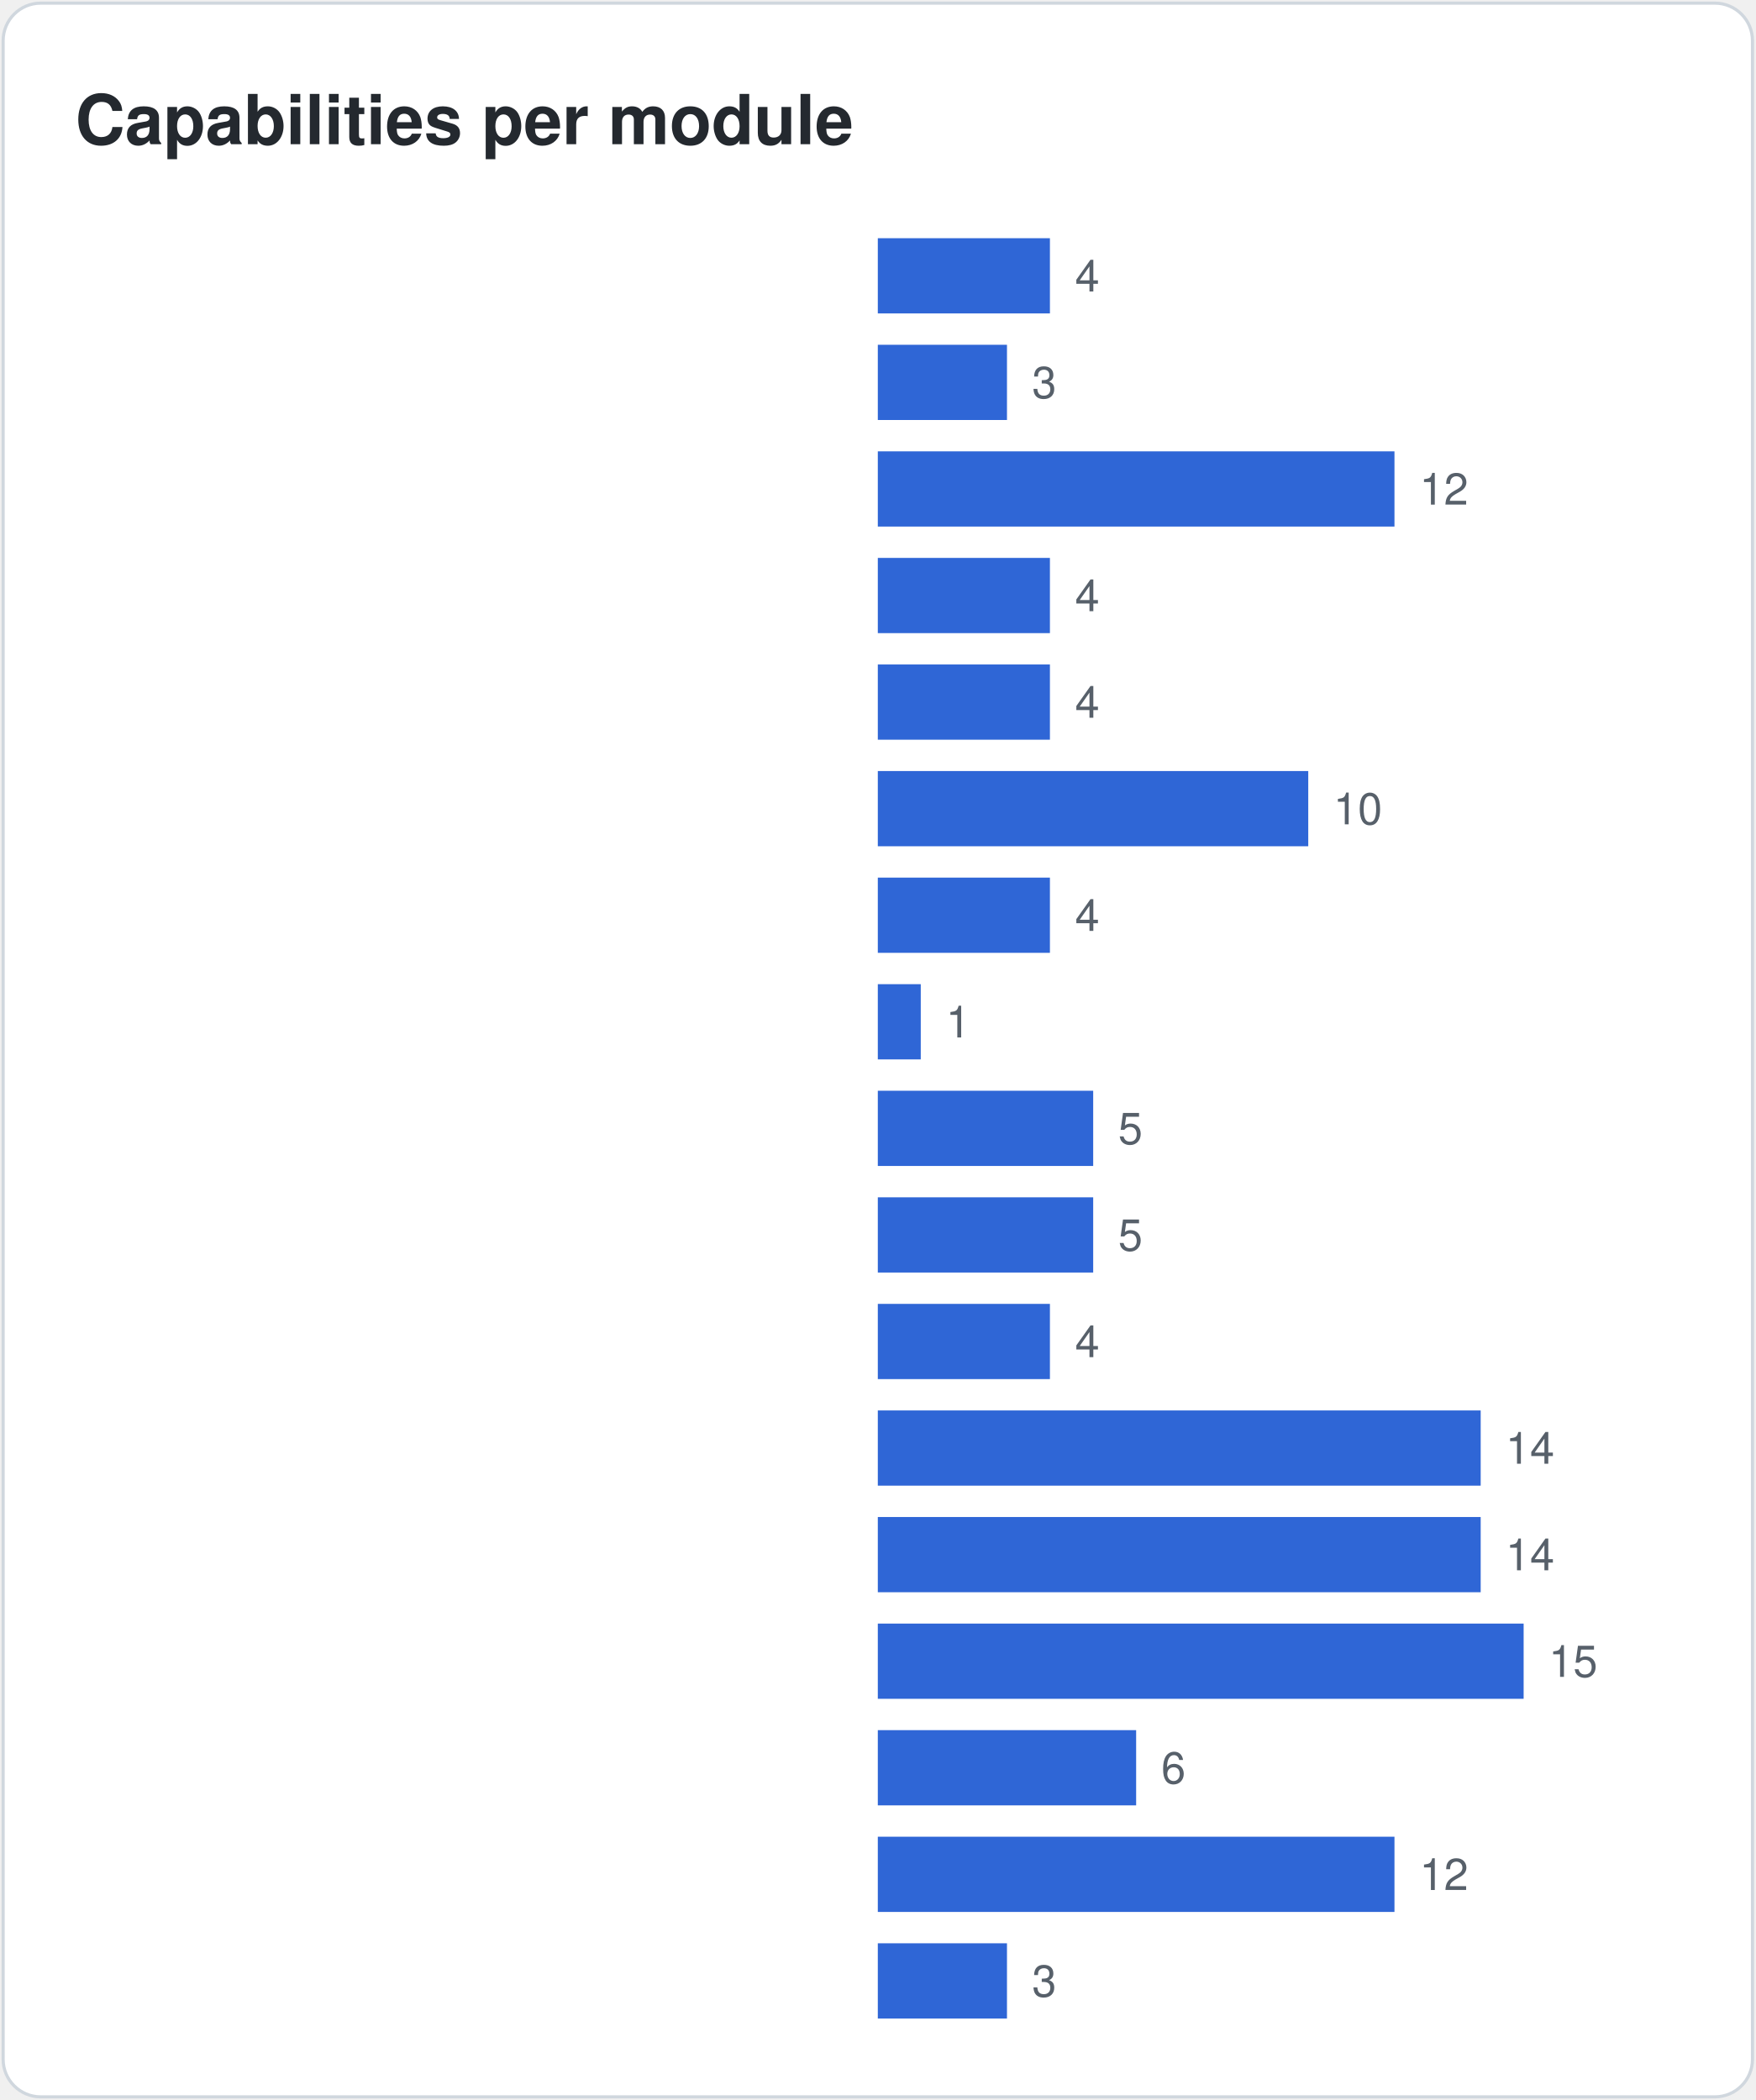
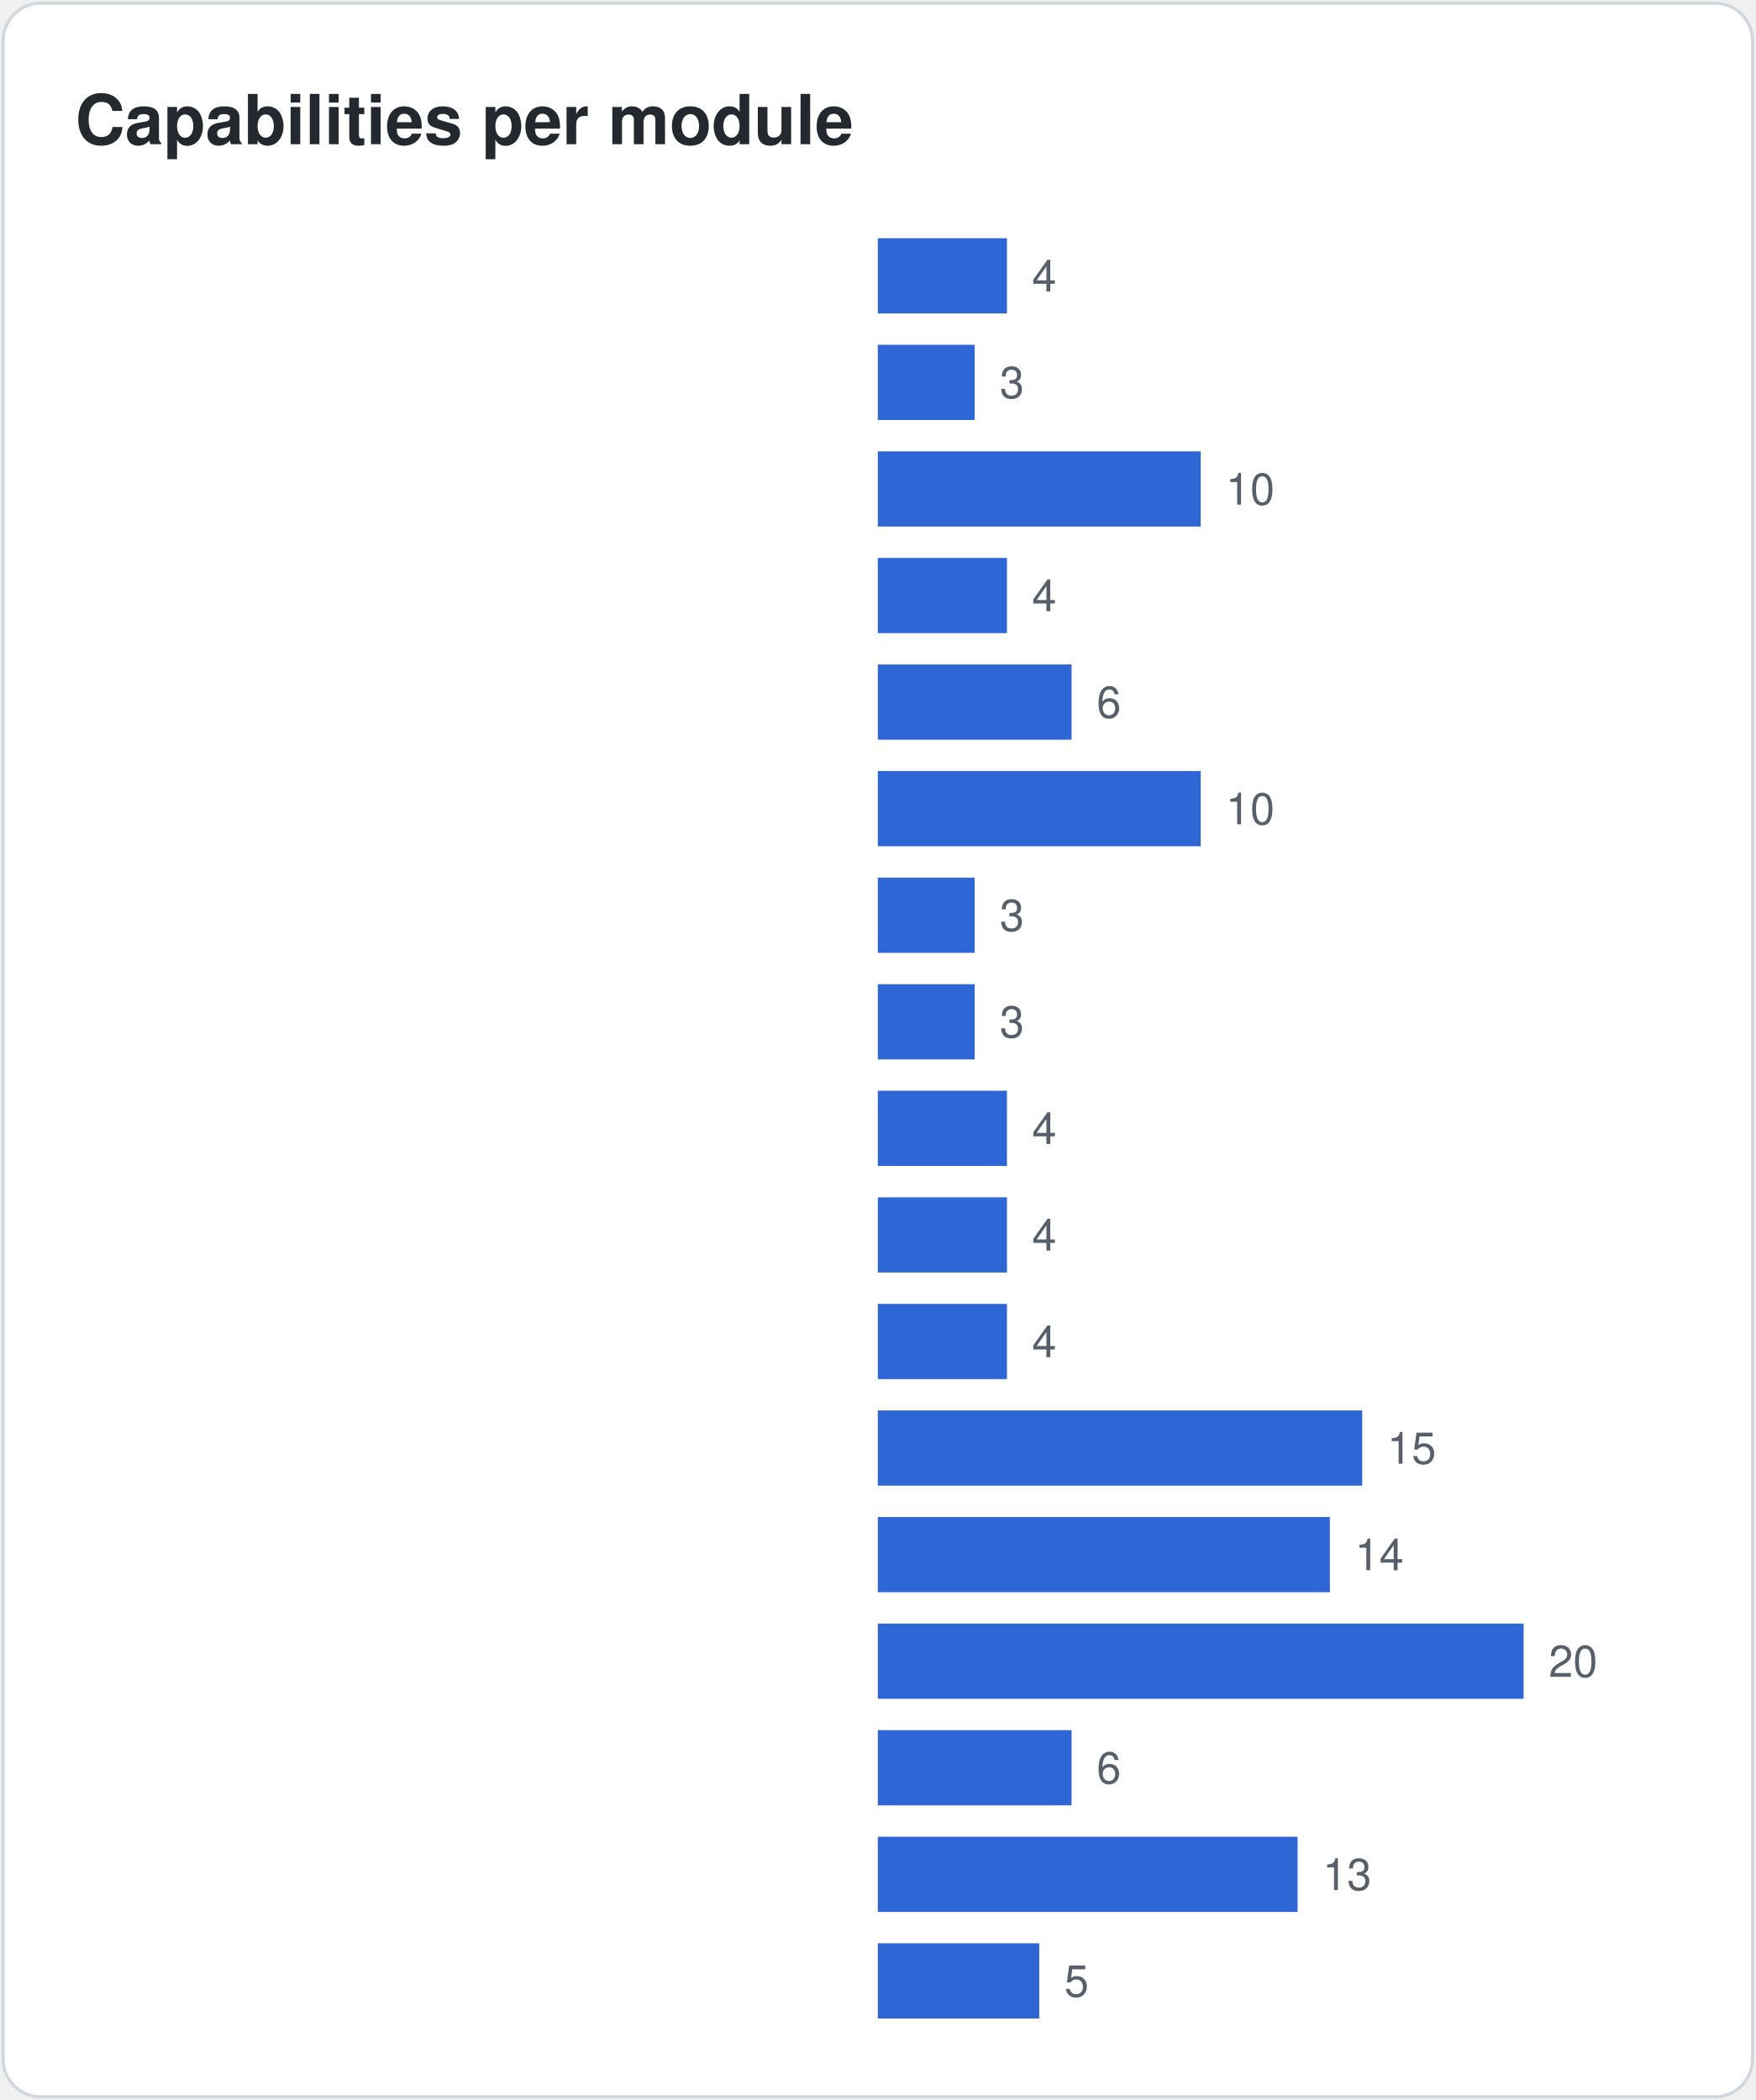
<svg xmlns="http://www.w3.org/2000/svg" width="560" height="670" viewBox="0 0 560 670" font-family="-apple-system,'Segoe UI',Helvetica,Arial,sans-serif">
  <rect x="1" y="1" width="558" height="668" rx="12" fill="#ffffff" stroke="#d0d7de" />
  <text x="24" y="46" font-size="22" font-weight="700" fill="#24292f" text-anchor="start">Capabilities per module</text>
  <text x="268" y="93" font-size="13" font-weight="600" fill="#24292f" text-anchor="end" />
-   <rect x="280" y="76" width="54.9" height="24" fill="#2F66D6" />
-   <text x="342.933" y="93" font-size="14" font-weight="400" fill="#57606a" text-anchor="start">4</text>
+   <rect x="280" y="76" width="41.2" height="24" fill="#2F66D6" />
+   <text x="329.2" y="93" font-size="14" font-weight="400" fill="#57606a" text-anchor="start">4</text>
  <text x="268" y="127" font-size="13" font-weight="600" fill="#24292f" text-anchor="end" />
-   <rect x="280" y="110" width="41.2" height="24" fill="#2F66D6" />
-   <text x="329.2" y="127" font-size="14" font-weight="400" fill="#57606a" text-anchor="start">3</text>
+   <rect x="280" y="110" width="30.9" height="24" fill="#2F66D6" />
+   <text x="318.9" y="127" font-size="14" font-weight="400" fill="#57606a" text-anchor="start">3</text>
  <text x="268" y="161" font-size="13" font-weight="600" fill="#24292f" text-anchor="end" />
-   <rect x="280" y="144" width="164.8" height="24" fill="#2F66D6" />
-   <text x="452.8" y="161" font-size="14" font-weight="400" fill="#57606a" text-anchor="start">12</text>
+   <rect x="280" y="144" width="103.0" height="24" fill="#2F66D6" />
+   <text x="391.0" y="161" font-size="14" font-weight="400" fill="#57606a" text-anchor="start">10</text>
  <text x="268" y="195" font-size="13" font-weight="600" fill="#24292f" text-anchor="end" />
-   <rect x="280" y="178" width="54.9" height="24" fill="#2F66D6" />
-   <text x="342.933" y="195" font-size="14" font-weight="400" fill="#57606a" text-anchor="start">4</text>
+   <rect x="280" y="178" width="41.2" height="24" fill="#2F66D6" />
+   <text x="329.2" y="195" font-size="14" font-weight="400" fill="#57606a" text-anchor="start">4</text>
  <text x="268" y="229" font-size="13" font-weight="600" fill="#24292f" text-anchor="end" />
-   <rect x="280" y="212" width="54.9" height="24" fill="#2F66D6" />
-   <text x="342.933" y="229" font-size="14" font-weight="400" fill="#57606a" text-anchor="start">4</text>
+   <rect x="280" y="212" width="61.8" height="24" fill="#2F66D6" />
+   <text x="349.8" y="229" font-size="14" font-weight="400" fill="#57606a" text-anchor="start">6</text>
  <text x="268" y="263" font-size="13" font-weight="600" fill="#24292f" text-anchor="end" />
-   <rect x="280" y="246" width="137.3" height="24" fill="#2F66D6" />
-   <text x="425.333" y="263" font-size="14" font-weight="400" fill="#57606a" text-anchor="start">10</text>
+   <rect x="280" y="246" width="103.0" height="24" fill="#2F66D6" />
+   <text x="391.0" y="263" font-size="14" font-weight="400" fill="#57606a" text-anchor="start">10</text>
  <text x="268" y="297" font-size="13" font-weight="600" fill="#24292f" text-anchor="end" />
-   <rect x="280" y="280" width="54.9" height="24" fill="#2F66D6" />
-   <text x="342.933" y="297" font-size="14" font-weight="400" fill="#57606a" text-anchor="start">4</text>
+   <rect x="280" y="280" width="30.9" height="24" fill="#2F66D6" />
+   <text x="318.9" y="297" font-size="14" font-weight="400" fill="#57606a" text-anchor="start">3</text>
  <text x="268" y="331" font-size="13" font-weight="600" fill="#24292f" text-anchor="end" />
-   <rect x="280" y="314" width="13.7" height="24" fill="#2F66D6" />
-   <text x="301.733" y="331" font-size="14" font-weight="400" fill="#57606a" text-anchor="start">1</text>
+   <rect x="280" y="314" width="30.9" height="24" fill="#2F66D6" />
+   <text x="318.9" y="331" font-size="14" font-weight="400" fill="#57606a" text-anchor="start">3</text>
  <text x="268" y="365" font-size="13" font-weight="600" fill="#24292f" text-anchor="end" />
-   <rect x="280" y="348" width="68.7" height="24" fill="#2F66D6" />
-   <text x="356.667" y="365" font-size="14" font-weight="400" fill="#57606a" text-anchor="start">5</text>
+   <rect x="280" y="348" width="41.2" height="24" fill="#2F66D6" />
+   <text x="329.2" y="365" font-size="14" font-weight="400" fill="#57606a" text-anchor="start">4</text>
  <text x="268" y="399" font-size="13" font-weight="600" fill="#24292f" text-anchor="end" />
-   <rect x="280" y="382" width="68.7" height="24" fill="#2F66D6" />
-   <text x="356.667" y="399" font-size="14" font-weight="400" fill="#57606a" text-anchor="start">5</text>
+   <rect x="280" y="382" width="41.2" height="24" fill="#2F66D6" />
+   <text x="329.2" y="399" font-size="14" font-weight="400" fill="#57606a" text-anchor="start">4</text>
  <text x="268" y="433" font-size="13" font-weight="600" fill="#24292f" text-anchor="end" />
-   <rect x="280" y="416" width="54.9" height="24" fill="#2F66D6" />
-   <text x="342.933" y="433" font-size="14" font-weight="400" fill="#57606a" text-anchor="start">4</text>
+   <rect x="280" y="416" width="41.2" height="24" fill="#2F66D6" />
+   <text x="329.2" y="433" font-size="14" font-weight="400" fill="#57606a" text-anchor="start">4</text>
  <text x="268" y="467" font-size="13" font-weight="600" fill="#24292f" text-anchor="end" />
-   <rect x="280" y="450" width="192.3" height="24" fill="#2F66D6" />
-   <text x="480.267" y="467" font-size="14" font-weight="400" fill="#57606a" text-anchor="start">14</text>
+   <rect x="280" y="450" width="154.5" height="24" fill="#2F66D6" />
+   <text x="442.5" y="467" font-size="14" font-weight="400" fill="#57606a" text-anchor="start">15</text>
  <text x="268" y="501" font-size="13" font-weight="600" fill="#24292f" text-anchor="end" />
-   <rect x="280" y="484" width="192.3" height="24" fill="#2F66D6" />
-   <text x="480.267" y="501" font-size="14" font-weight="400" fill="#57606a" text-anchor="start">14</text>
+   <rect x="280" y="484" width="144.2" height="24" fill="#2F66D6" />
+   <text x="432.2" y="501" font-size="14" font-weight="400" fill="#57606a" text-anchor="start">14</text>
  <text x="268" y="535" font-size="13" font-weight="600" fill="#24292f" text-anchor="end" />
  <rect x="280" y="518" width="206.0" height="24" fill="#2F66D6" />
-   <text x="494.0" y="535" font-size="14" font-weight="400" fill="#57606a" text-anchor="start">15</text>
+   <text x="494.0" y="535" font-size="14" font-weight="400" fill="#57606a" text-anchor="start">20</text>
  <text x="268" y="569" font-size="13" font-weight="600" fill="#24292f" text-anchor="end" />
-   <rect x="280" y="552" width="82.4" height="24" fill="#2F66D6" />
-   <text x="370.4" y="569" font-size="14" font-weight="400" fill="#57606a" text-anchor="start">6</text>
+   <rect x="280" y="552" width="61.8" height="24" fill="#2F66D6" />
+   <text x="349.8" y="569" font-size="14" font-weight="400" fill="#57606a" text-anchor="start">6</text>
  <text x="268" y="603" font-size="13" font-weight="600" fill="#24292f" text-anchor="end" />
-   <rect x="280" y="586" width="164.8" height="24" fill="#2F66D6" />
-   <text x="452.8" y="603" font-size="14" font-weight="400" fill="#57606a" text-anchor="start">12</text>
+   <rect x="280" y="586" width="133.9" height="24" fill="#2F66D6" />
+   <text x="421.9" y="603" font-size="14" font-weight="400" fill="#57606a" text-anchor="start">13</text>
  <text x="268" y="637" font-size="13" font-weight="600" fill="#24292f" text-anchor="end" />
-   <rect x="280" y="620" width="41.2" height="24" fill="#2F66D6" />
-   <text x="329.2" y="637" font-size="14" font-weight="400" fill="#57606a" text-anchor="start">3</text>
+   <rect x="280" y="620" width="51.5" height="24" fill="#2F66D6" />
+   <text x="339.5" y="637" font-size="14" font-weight="400" fill="#57606a" text-anchor="start">5</text>
</svg>
